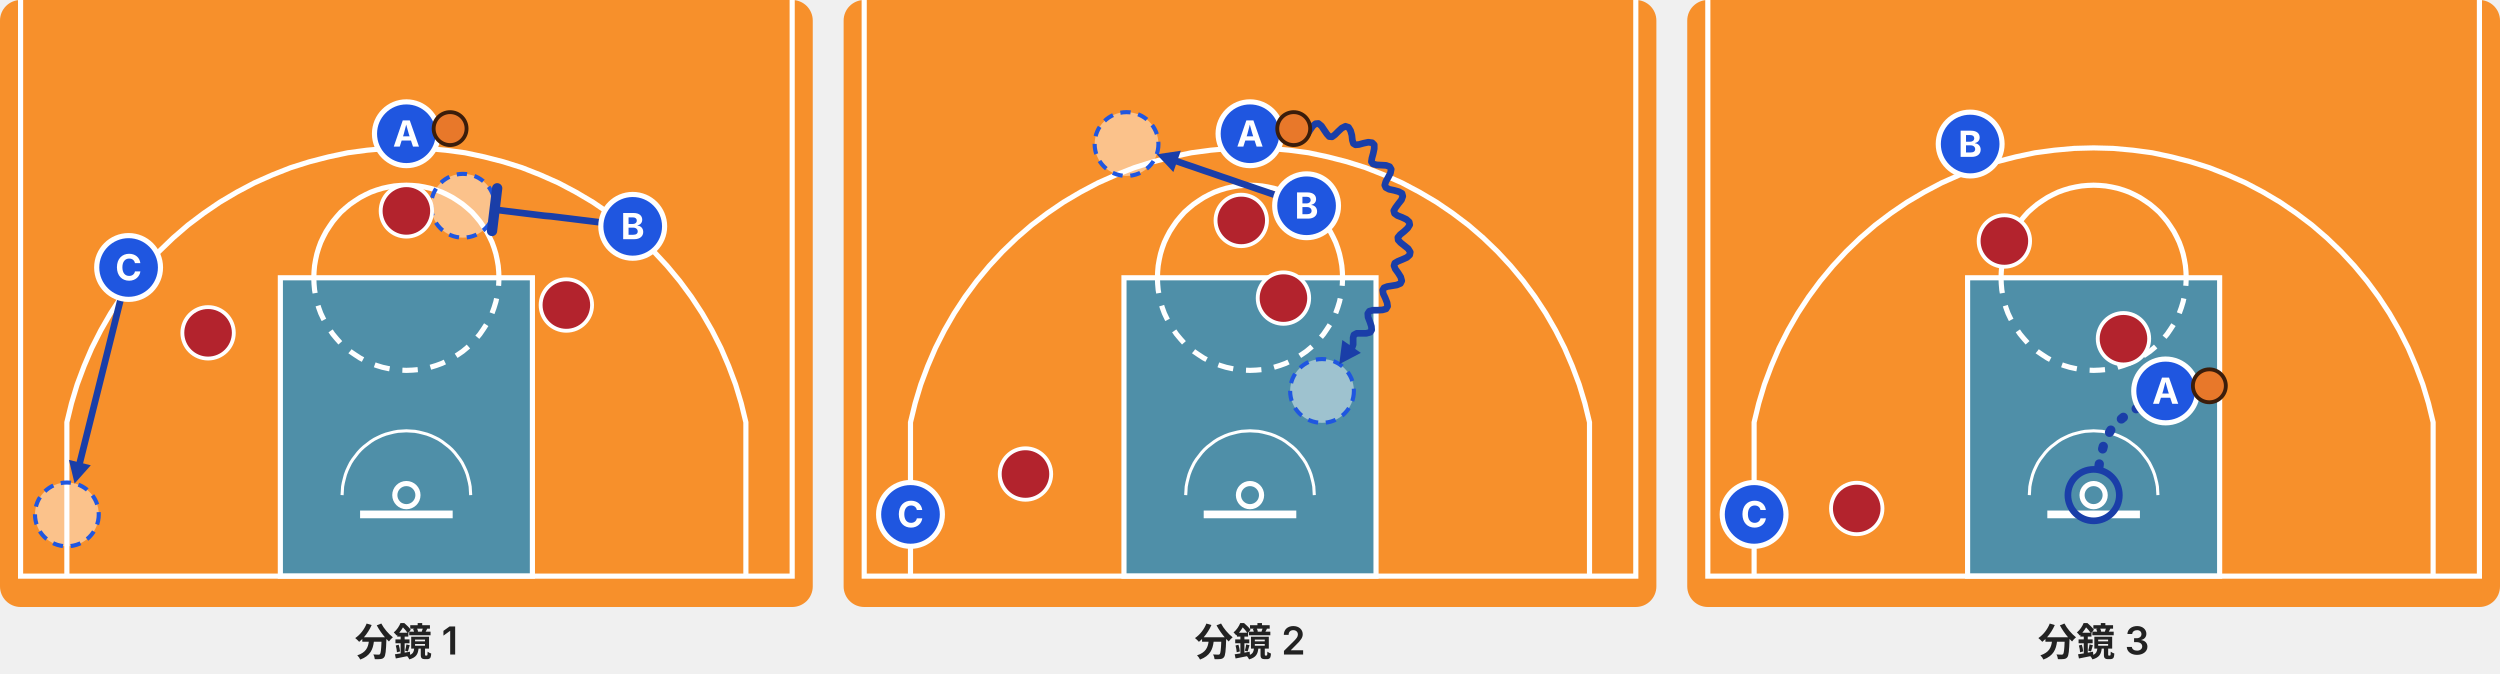
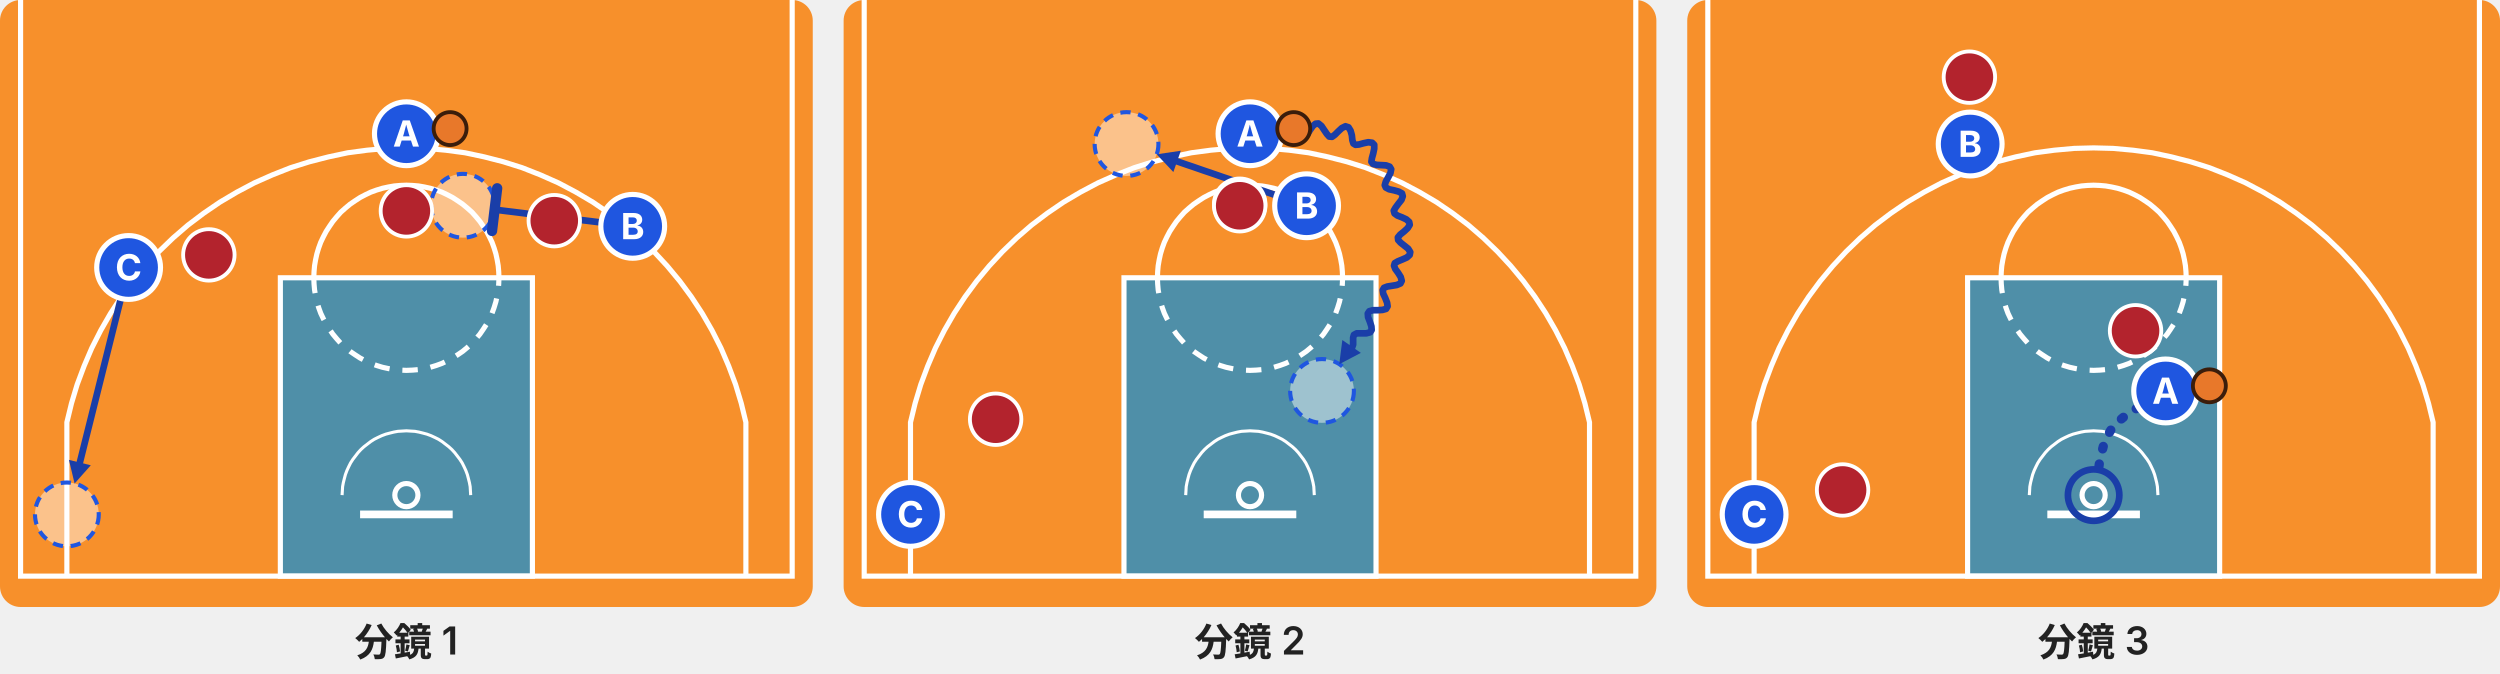
<svg xmlns="http://www.w3.org/2000/svg" viewBox="0 0 972.0 262.0" width="972.0" height="262.0" font-family="-apple-system, 'PingFang TC', 'Noto Sans TC', sans-serif">
  <g transform="translate(0,0)">
    <rect width="316.0" height="236.0" rx="8" fill="#f7902b" />
    <rect x="109.0" y="108.0" width="98.0" height="116.0" fill="#4f8fa8" stroke="#ffffff" stroke-width="2" />
    <polyline points="8.0,0.0 8.0,224.0 308.0,224.0 308.0,0.0" fill="none" stroke="#ffffff" stroke-width="2" />
    <polyline points="194.0,108.0 193.9,105.6 193.7,103.3 193.3,101.0 192.8,98.7 192.1,96.4 191.3,94.2 190.3,92.1 189.2,90.0 187.9,88.0 186.6,86.1 185.1,84.3 183.5,82.5 181.7,80.9 179.9,79.4 178.0,78.1 176.0,76.8 173.9,75.7 171.8,74.7 169.6,73.9 167.3,73.2 165.0,72.7 162.7,72.3 160.4,72.1 158.0,72.0 155.6,72.1 153.3,72.3 151.0,72.7 148.7,73.2 146.4,73.9 144.2,74.7 142.1,75.7 140.0,76.8 138.0,78.1 136.1,79.4 134.3,80.9 132.5,82.5 130.9,84.3 129.4,86.1 128.1,88.0 126.8,90.0 125.7,92.1 124.7,94.2 123.9,96.4 123.2,98.7 122.7,101.0 122.3,103.3 122.1,105.6 122.0,108.0" fill="none" stroke="#ffffff" stroke-width="2" />
    <polyline points="122.0,108.0 122.1,110.4 122.3,112.7 122.7,115.0 123.2,117.3 123.9,119.6 124.7,121.8 125.7,123.9 126.8,126.0 128.1,128.0 129.4,129.9 130.9,131.7 132.5,133.5 134.3,135.1 136.1,136.6 138.0,137.9 140.0,139.2 142.1,140.3 144.2,141.3 146.4,142.1 148.7,142.8 151.0,143.3 153.3,143.7 155.6,143.9 158.0,144.0 160.4,143.9 162.7,143.7 165.0,143.3 167.3,142.8 169.6,142.1 171.8,141.3 173.9,140.3 176.0,139.2 178.0,137.9 179.9,136.6 181.7,135.1 183.5,133.5 185.1,131.7 186.6,129.9 187.9,128.0 189.2,126.0 190.3,123.9 191.3,121.8 192.1,119.6 192.8,117.3 193.3,115.0 193.7,112.7 193.9,110.4 194.0,108.0" fill="none" stroke="#ffffff" stroke-width="2" stroke-dasharray="6 5" />
    <polyline points="290.0,224.0 290.0,164.2 288.2,156.8 286.0,149.5 283.3,142.3 280.3,135.3 276.8,128.4 273.0,121.8 268.8,115.4 264.3,109.3 259.4,103.4 254.2,97.8 248.7,92.5 242.9,87.5 236.8,82.9 230.5,78.6 223.9,74.7 217.1,71.1 210.1,68.0 203.0,65.2 195.7,62.9 188.3,61.0 180.8,59.4 173.3,58.4 165.6,57.7 158.0,57.5 150.4,57.7 142.7,58.4 135.2,59.4 127.7,61.0 120.3,62.9 113.0,65.2 105.9,68.0 98.9,71.1 92.1,74.7 85.5,78.6 79.2,82.9 73.1,87.5 67.3,92.5 61.8,97.8 56.6,103.4 51.7,109.3 47.2,115.4 43.0,121.8 39.2,128.4 35.7,135.3 32.7,142.3 30.0,149.5 27.8,156.8 26.0,164.2 26.0,224.0" fill="none" stroke="#ffffff" stroke-width="2" />
    <polyline points="183.0,192.5 182.9,190.9 182.8,189.2 182.5,187.6 182.1,186.0 181.7,184.5 181.1,182.9 180.4,181.4 179.7,180.0 178.8,178.6 177.8,177.3 176.8,176.0 175.7,174.8 174.5,173.7 173.2,172.7 171.9,171.7 170.5,170.8 169.1,170.1 167.6,169.4 166.0,168.8 164.5,168.4 162.9,168.0 161.3,167.7 159.6,167.6 158.0,167.5 156.4,167.6 154.7,167.7 153.1,168.0 151.5,168.4 150.0,168.8 148.4,169.4 146.9,170.1 145.5,170.8 144.1,171.7 142.8,172.7 141.5,173.7 140.3,174.8 139.2,176.0 138.2,177.3 137.2,178.6 136.3,180.0 135.6,181.4 134.9,182.9 134.3,184.5 133.9,186.0 133.5,187.6 133.2,189.2 133.1,190.9 133.0,192.5" fill="none" stroke="#ffffff" stroke-width="1.2" />
    <line x1="140.0" y1="200.0" x2="176.0" y2="200.0" stroke="#ffffff" stroke-width="3" />
    <circle cx="158.0" cy="192.5" r="4.5" fill="none" stroke="#ffffff" stroke-width="2" />
    <circle cx="180.0" cy="80.0" r="12.4" fill="#ffffff" fill-opacity="0.45" stroke="#1f56e0" stroke-width="1.6" stroke-dasharray="4 3" />
    <circle cx="26.0" cy="200.0" r="12.4" fill="#ffffff" fill-opacity="0.45" stroke="#1f56e0" stroke-width="1.6" stroke-dasharray="4 3" />
    <polyline points="233.7,86.5 231.3,86.2 228.9,85.9 226.4,85.6 224.0,85.3 221.6,85.0 219.1,84.7 216.7,84.4 214.2,84.1 211.8,83.9 209.3,83.6 206.9,83.3 204.4,83.0 202.0,82.7 199.6,82.4 197.1,82.1 194.7,81.8 192.3,81.5" fill="none" stroke="#1a3ea8" stroke-width="2.6" stroke-linecap="round" stroke-linejoin="round" />
    <line x1="191.3" y1="89.8" x2="193.3" y2="73.2" stroke="#1a3ea8" stroke-width="4" stroke-linecap="round" />
    <polyline points="47.0,116.0 46.4,118.4 45.8,120.8 45.2,123.2 44.6,125.6 44.0,128.0 43.4,130.4 42.8,132.8 42.2,135.2 41.6,137.6 41.0,140.0 40.4,142.4 39.8,144.8 39.2,147.2 38.6,149.6 38.0,152.0 37.4,154.4 36.8,156.8 36.2,159.2 35.6,161.6 35.0,164.0 34.4,166.4 33.8,168.8 33.2,171.2 32.6,173.6 32.0,176.0 31.4,178.4 30.8,180.8 30.7,181.4" fill="none" stroke="#1a3ea8" stroke-width="2.6" stroke-linecap="round" stroke-linejoin="round" />
    <polygon points="29.0,188.0 35.3,180.9 26.8,178.8" fill="#1a3ea8" />
    <circle cx="158.0" cy="82.0" r="10.0" fill="#b3232d" stroke="#fff" stroke-width="1.5" />
-     <circle cx="220.2" cy="118.6" r="10.0" fill="#b3232d" stroke="#fff" stroke-width="1.5" />
-     <circle cx="80.9" cy="129.4" r="10.0" fill="#b3232d" stroke="#fff" stroke-width="1.5" />
+     <circle cx="215.5" cy="85.8" r="10.0" fill="#b3232d" stroke="#fff" stroke-width="1.5" />
+     <circle cx="81.2" cy="99.1" r="10.0" fill="#b3232d" stroke="#fff" stroke-width="1.5" />
    <circle cx="158.0" cy="52.0" r="12.4" fill="#1f56e0" stroke="#fff" stroke-width="2" />
    <text x="158.0" y="57.0" font-size="14" font-weight="700" fill="#fff" text-anchor="middle">A</text>
    <circle cx="246.0" cy="88.0" r="12.4" fill="#1f56e0" stroke="#fff" stroke-width="2" />
    <text x="246.0" y="93.0" font-size="14" font-weight="700" fill="#fff" text-anchor="middle">B</text>
    <circle cx="50.0" cy="104.0" r="12.4" fill="#1f56e0" stroke="#fff" stroke-width="2" />
    <text x="50.0" y="109.0" font-size="14" font-weight="700" fill="#fff" text-anchor="middle">C</text>
    <circle cx="175.0" cy="50.0" r="6.4" fill="#e8782a" stroke="#3b1d0b" stroke-width="1.5" />
    <text x="158.0" y="255.0" font-size="15" font-weight="600" fill="#222" text-anchor="middle">分鏡 1</text>
  </g>
  <g transform="translate(328,0)">
    <rect width="316.0" height="236.0" rx="8" fill="#f7902b" />
    <rect x="109.0" y="108.0" width="98.0" height="116.0" fill="#4f8fa8" stroke="#ffffff" stroke-width="2" />
    <polyline points="8.0,0.0 8.0,224.0 308.0,224.0 308.0,0.0" fill="none" stroke="#ffffff" stroke-width="2" />
    <polyline points="194.0,108.0 193.9,105.6 193.7,103.3 193.3,101.0 192.8,98.7 192.1,96.4 191.3,94.2 190.3,92.1 189.2,90.0 187.9,88.0 186.6,86.1 185.1,84.3 183.5,82.5 181.7,80.9 179.9,79.4 178.0,78.1 176.0,76.8 173.9,75.7 171.8,74.7 169.6,73.9 167.3,73.2 165.0,72.7 162.7,72.3 160.4,72.1 158.0,72.0 155.6,72.1 153.3,72.3 151.0,72.7 148.7,73.2 146.4,73.9 144.2,74.7 142.1,75.7 140.0,76.8 138.0,78.1 136.1,79.4 134.3,80.9 132.5,82.5 130.9,84.3 129.4,86.1 128.1,88.0 126.8,90.0 125.7,92.1 124.7,94.2 123.9,96.4 123.2,98.7 122.7,101.0 122.3,103.3 122.1,105.6 122.0,108.0" fill="none" stroke="#ffffff" stroke-width="2" />
    <polyline points="122.0,108.0 122.1,110.4 122.3,112.7 122.7,115.0 123.2,117.3 123.9,119.6 124.7,121.8 125.7,123.9 126.8,126.0 128.1,128.0 129.4,129.9 130.9,131.7 132.5,133.5 134.3,135.1 136.1,136.6 138.0,137.9 140.0,139.2 142.1,140.3 144.2,141.3 146.4,142.1 148.7,142.8 151.0,143.3 153.3,143.7 155.6,143.9 158.0,144.0 160.4,143.9 162.7,143.7 165.0,143.3 167.3,142.8 169.6,142.1 171.8,141.3 173.9,140.3 176.0,139.2 178.0,137.9 179.9,136.6 181.7,135.1 183.5,133.5 185.1,131.7 186.6,129.9 187.9,128.0 189.2,126.0 190.3,123.9 191.3,121.8 192.1,119.6 192.8,117.3 193.3,115.0 193.7,112.7 193.9,110.4 194.0,108.0" fill="none" stroke="#ffffff" stroke-width="2" stroke-dasharray="6 5" />
    <polyline points="290.0,224.0 290.0,164.2 288.2,156.8 286.0,149.5 283.3,142.3 280.3,135.3 276.8,128.4 273.0,121.8 268.8,115.4 264.3,109.3 259.4,103.4 254.2,97.8 248.7,92.5 242.9,87.5 236.8,82.9 230.5,78.6 223.9,74.7 217.1,71.1 210.1,68.0 203.0,65.2 195.7,62.9 188.3,61.0 180.8,59.4 173.3,58.4 165.6,57.7 158.0,57.5 150.4,57.7 142.7,58.4 135.2,59.4 127.7,61.0 120.3,62.9 113.0,65.2 105.9,68.0 98.9,71.1 92.1,74.7 85.5,78.6 79.2,82.9 73.1,87.5 67.3,92.5 61.8,97.8 56.6,103.4 51.7,109.3 47.2,115.4 43.0,121.8 39.2,128.4 35.7,135.3 32.7,142.3 30.0,149.5 27.8,156.8 26.0,164.2 26.0,224.0" fill="none" stroke="#ffffff" stroke-width="2" />
    <polyline points="183.0,192.5 182.9,190.9 182.8,189.2 182.5,187.6 182.1,186.0 181.7,184.5 181.1,182.9 180.4,181.4 179.7,180.0 178.8,178.6 177.8,177.3 176.8,176.0 175.7,174.8 174.5,173.7 173.2,172.7 171.9,171.7 170.5,170.8 169.1,170.1 167.6,169.4 166.0,168.8 164.5,168.4 162.9,168.0 161.3,167.7 159.6,167.6 158.0,167.5 156.4,167.6 154.7,167.7 153.1,168.0 151.5,168.4 150.0,168.8 148.4,169.4 146.9,170.1 145.5,170.8 144.1,171.7 142.8,172.7 141.5,173.7 140.3,174.8 139.2,176.0 138.2,177.3 137.2,178.6 136.3,180.0 135.6,181.4 134.9,182.9 134.3,184.5 133.9,186.0 133.5,187.6 133.2,189.2 133.1,190.9 133.0,192.5" fill="none" stroke="#ffffff" stroke-width="1.2" />
    <line x1="140.0" y1="200.0" x2="176.0" y2="200.0" stroke="#ffffff" stroke-width="3" />
    <circle cx="158.0" cy="192.5" r="4.5" fill="none" stroke="#ffffff" stroke-width="2" />
    <circle cx="186.0" cy="152.0" r="12.4" fill="#ffffff" fill-opacity="0.45" stroke="#1f56e0" stroke-width="1.6" stroke-dasharray="4 3" />
    <circle cx="110.0" cy="56.0" r="12.4" fill="#ffffff" fill-opacity="0.45" stroke="#1f56e0" stroke-width="1.6" stroke-dasharray="4 3" />
    <polyline points="170.4,51.5 171.5,51.2 172.5,50.5 173.6,50.0 174.7,50.2 175.9,51.0 177.1,52.4 178.2,53.3 179.3,53.2 180.3,52.2 181.3,50.6 182.4,49.0 183.5,48.1 184.6,48.0 185.8,49.0 186.8,50.5 187.9,52.1 188.8,53.1 189.9,53.2 191.0,52.4 192.3,51.1 193.7,49.8 195.1,49.1 196.3,49.5 197.1,50.8 197.6,52.6 197.8,54.5 198.2,55.8 199.0,56.3 200.3,56.2 202.1,55.7 204.0,55.3 205.5,55.5 206.3,56.3 206.3,57.8 205.9,59.7 205.4,61.5 205.2,62.9 205.8,63.7 207.2,64.1 209.1,64.2 210.9,64.3 212.3,64.8 212.9,65.8 212.6,67.3 211.7,69.0 210.8,70.6 210.4,72.0 210.8,72.9 212.1,73.6 214.0,74.0 215.8,74.5 217.1,75.2 217.4,76.3 216.9,77.7 215.7,79.2 214.6,80.7 213.9,81.9 214.2,83.0 215.3,83.8 217.1,84.5 218.8,85.3 219.9,86.3 220.1,87.4 219.3,88.7 217.9,90.0 216.4,91.2 215.5,92.3 215.6,93.3 216.5,94.3 218.0,95.5 219.5,96.7 220.3,98.0 220.1,99.1 219.0,100.1 217.2,100.9 215.5,101.6 214.3,102.3 214.0,103.3 214.5,104.6 215.6,106.1 216.6,107.7 217.0,109.2 216.5,110.2 215.1,110.8 213.3,111.1 211.4,111.4 210.1,111.9 209.6,112.8 209.8,114.2 210.6,115.9 211.3,117.7 211.5,119.1 210.9,120.1 209.5,120.5 207.7,120.6 205.8,120.6 204.4,121.0 203.8,121.9 203.9,123.3 204.6,125.1 205.2,126.9 205.3,128.3 204.7,129.2 203.2,129.6 201.4,129.6 199.5,129.6 198.4,130.2 198.1,131.3 198.1,132.7 198.1,134.0 197.7,135.1 196.9,135.9 196.7,136.0" fill="none" stroke="#1a3ea8" stroke-width="2.6" stroke-linecap="round" stroke-linejoin="round" />
    <polygon points="192.7,141.6 201.1,137.2 193.9,132.2" fill="#1a3ea8" />
    <polyline points="168.3,76.0 166.0,75.2 163.7,74.4 161.3,73.6 159.0,72.8 156.7,72.0 154.3,71.2 152.0,70.4 149.7,69.6 147.3,68.8 145.0,68.0 142.7,67.2 140.3,66.4 138.0,65.6 135.7,64.8 133.3,64.0 131.0,63.2 128.7,62.4 128.2,62.2" fill="none" stroke="#1a3ea8" stroke-width="2.6" stroke-linecap="round" stroke-linejoin="round" />
    <polygon points="121.7,60.0 128.2,66.9 131.1,58.6" fill="#1a3ea8" />
-     <circle cx="154.6" cy="85.7" r="10.0" fill="#b3232d" stroke="#fff" stroke-width="1.5" />
-     <circle cx="171.0" cy="115.9" r="10.0" fill="#b3232d" stroke="#fff" stroke-width="1.5" />
-     <circle cx="70.7" cy="184.3" r="10.0" fill="#b3232d" stroke="#fff" stroke-width="1.5" />
+     <circle cx="154.0" cy="79.4" r="10.0" fill="#b3232d" stroke="#fff" stroke-width="1.5" />
+     <circle cx="154.0" cy="80.0" r="10.0" fill="#b3232d" stroke="#fff" stroke-width="1.5" />
+     <circle cx="59.1" cy="163.0" r="10.0" fill="#b3232d" stroke="#fff" stroke-width="1.5" />
    <circle cx="158.0" cy="52.0" r="12.4" fill="#1f56e0" stroke="#fff" stroke-width="2" />
    <text x="158.0" y="57.0" font-size="14" font-weight="700" fill="#fff" text-anchor="middle">A</text>
    <circle cx="180.0" cy="80.0" r="12.4" fill="#1f56e0" stroke="#fff" stroke-width="2" />
    <text x="180.0" y="85.0" font-size="14" font-weight="700" fill="#fff" text-anchor="middle">B</text>
    <circle cx="26.0" cy="200.0" r="12.4" fill="#1f56e0" stroke="#fff" stroke-width="2" />
    <text x="26.0" y="205.0" font-size="14" font-weight="700" fill="#fff" text-anchor="middle">C</text>
    <circle cx="175.0" cy="50.0" r="6.4" fill="#e8782a" stroke="#3b1d0b" stroke-width="1.5" />
    <text x="158.0" y="255.0" font-size="15" font-weight="600" fill="#222" text-anchor="middle">分鏡 2</text>
  </g>
  <g transform="translate(656,0)">
    <rect width="316.0" height="236.0" rx="8" fill="#f7902b" />
    <rect x="109.0" y="108.0" width="98.0" height="116.0" fill="#4f8fa8" stroke="#ffffff" stroke-width="2" />
    <polyline points="8.0,0.0 8.0,224.0 308.0,224.0 308.0,0.0" fill="none" stroke="#ffffff" stroke-width="2" />
    <polyline points="194.0,108.0 193.9,105.6 193.7,103.3 193.3,101.0 192.8,98.7 192.1,96.4 191.3,94.2 190.3,92.1 189.2,90.0 187.9,88.0 186.6,86.1 185.1,84.3 183.5,82.5 181.7,80.9 179.9,79.4 178.0,78.1 176.0,76.8 173.9,75.7 171.8,74.7 169.6,73.9 167.3,73.2 165.0,72.7 162.7,72.3 160.4,72.1 158.0,72.0 155.6,72.1 153.3,72.3 151.0,72.7 148.7,73.2 146.4,73.9 144.2,74.7 142.1,75.7 140.0,76.8 138.0,78.1 136.1,79.4 134.3,80.9 132.5,82.5 130.9,84.3 129.4,86.1 128.1,88.0 126.8,90.0 125.7,92.1 124.7,94.2 123.9,96.4 123.2,98.7 122.7,101.0 122.3,103.3 122.1,105.6 122.0,108.0" fill="none" stroke="#ffffff" stroke-width="2" />
    <polyline points="122.0,108.0 122.1,110.4 122.3,112.7 122.7,115.0 123.2,117.3 123.9,119.6 124.7,121.8 125.7,123.9 126.8,126.0 128.1,128.0 129.4,129.9 130.9,131.7 132.5,133.5 134.3,135.1 136.1,136.6 138.0,137.9 140.0,139.2 142.1,140.3 144.2,141.3 146.4,142.1 148.7,142.8 151.0,143.3 153.3,143.7 155.6,143.9 158.0,144.0 160.4,143.9 162.7,143.7 165.0,143.3 167.3,142.8 169.6,142.1 171.8,141.3 173.9,140.3 176.0,139.2 178.0,137.9 179.9,136.6 181.7,135.1 183.5,133.5 185.1,131.7 186.6,129.9 187.9,128.0 189.2,126.0 190.3,123.9 191.3,121.8 192.1,119.6 192.8,117.3 193.3,115.0 193.7,112.7 193.9,110.4 194.0,108.0" fill="none" stroke="#ffffff" stroke-width="2" stroke-dasharray="6 5" />
    <polyline points="290.0,224.0 290.0,164.2 288.2,156.8 286.0,149.5 283.3,142.3 280.3,135.3 276.8,128.4 273.0,121.8 268.8,115.4 264.3,109.3 259.4,103.4 254.2,97.8 248.7,92.5 242.9,87.5 236.8,82.9 230.5,78.6 223.9,74.7 217.1,71.1 210.1,68.0 203.0,65.2 195.7,62.9 188.3,61.0 180.8,59.4 173.3,58.4 165.6,57.7 158.0,57.5 150.4,57.7 142.7,58.4 135.2,59.4 127.7,61.0 120.3,62.9 113.0,65.2 105.9,68.0 98.9,71.1 92.1,74.7 85.5,78.6 79.2,82.9 73.1,87.5 67.3,92.5 61.8,97.8 56.6,103.4 51.7,109.3 47.2,115.4 43.0,121.8 39.2,128.4 35.7,135.3 32.7,142.3 30.0,149.5 27.8,156.8 26.0,164.2 26.0,224.0" fill="none" stroke="#ffffff" stroke-width="2" />
    <polyline points="183.0,192.5 182.9,190.9 182.8,189.2 182.5,187.6 182.1,186.0 181.7,184.5 181.1,182.9 180.4,181.4 179.7,180.0 178.8,178.6 177.8,177.3 176.8,176.0 175.7,174.8 174.5,173.7 173.2,172.7 171.9,171.7 170.5,170.8 169.1,170.1 167.6,169.4 166.0,168.8 164.5,168.4 162.9,168.0 161.3,167.7 159.6,167.6 158.0,167.5 156.4,167.6 154.7,167.7 153.1,168.0 151.5,168.4 150.0,168.8 148.4,169.4 146.9,170.1 145.5,170.8 144.1,171.7 142.8,172.7 141.5,173.7 140.3,174.8 139.2,176.0 138.2,177.3 137.2,178.6 136.3,180.0 135.6,181.4 134.9,182.9 134.3,184.5 133.9,186.0 133.5,187.6 133.2,189.2 133.1,190.9 133.0,192.5" fill="none" stroke="#ffffff" stroke-width="1.2" />
    <line x1="140.0" y1="200.0" x2="176.0" y2="200.0" stroke="#ffffff" stroke-width="3" />
    <circle cx="158.0" cy="192.5" r="4.5" fill="none" stroke="#ffffff" stroke-width="2" />
    <polyline points="175.4,158.4 173.4,159.6 171.4,160.9 169.5,162.3 167.7,163.8 166.1,165.4 164.7,167.2 163.6,169.1 162.6,171.2 161.8,173.4 161.2,175.7 160.7,178.0 160.2,180.4 159.9,182.7" fill="none" stroke="#1a3ea8" stroke-width="3.6" stroke-linecap="round" stroke-linejoin="round" stroke-dasharray="1 6" />
    <circle cx="158.0" cy="192.5" r="10.0" fill="none" stroke="#1a3ea8" stroke-width="2.6" />
-     <circle cx="123.3" cy="93.7" r="10.0" fill="#b3232d" stroke="#fff" stroke-width="1.5" />
-     <circle cx="169.6" cy="131.7" r="10.0" fill="#b3232d" stroke="#fff" stroke-width="1.5" />
-     <circle cx="65.9" cy="197.7" r="10.0" fill="#b3232d" stroke="#fff" stroke-width="1.5" />
+     <circle cx="109.7" cy="30.0" r="10.0" fill="#b3232d" stroke="#fff" stroke-width="1.5" />
+     <circle cx="174.3" cy="128.6" r="10.0" fill="#b3232d" stroke="#fff" stroke-width="1.5" />
+     <circle cx="60.4" cy="190.5" r="10.0" fill="#b3232d" stroke="#fff" stroke-width="1.5" />
    <circle cx="186.0" cy="152.0" r="12.4" fill="#1f56e0" stroke="#fff" stroke-width="2" />
    <text x="186.0" y="157.0" font-size="14" font-weight="700" fill="#fff" text-anchor="middle">A</text>
    <circle cx="110.0" cy="56.0" r="12.4" fill="#1f56e0" stroke="#fff" stroke-width="2" />
    <text x="110.0" y="61.0" font-size="14" font-weight="700" fill="#fff" text-anchor="middle">B</text>
    <circle cx="26.0" cy="200.0" r="12.4" fill="#1f56e0" stroke="#fff" stroke-width="2" />
    <text x="26.0" y="205.0" font-size="14" font-weight="700" fill="#fff" text-anchor="middle">C</text>
    <circle cx="203.0" cy="150.0" r="6.4" fill="#e8782a" stroke="#3b1d0b" stroke-width="1.5" />
    <text x="158.0" y="255.0" font-size="15" font-weight="600" fill="#222" text-anchor="middle">分鏡 3</text>
  </g>
</svg>
